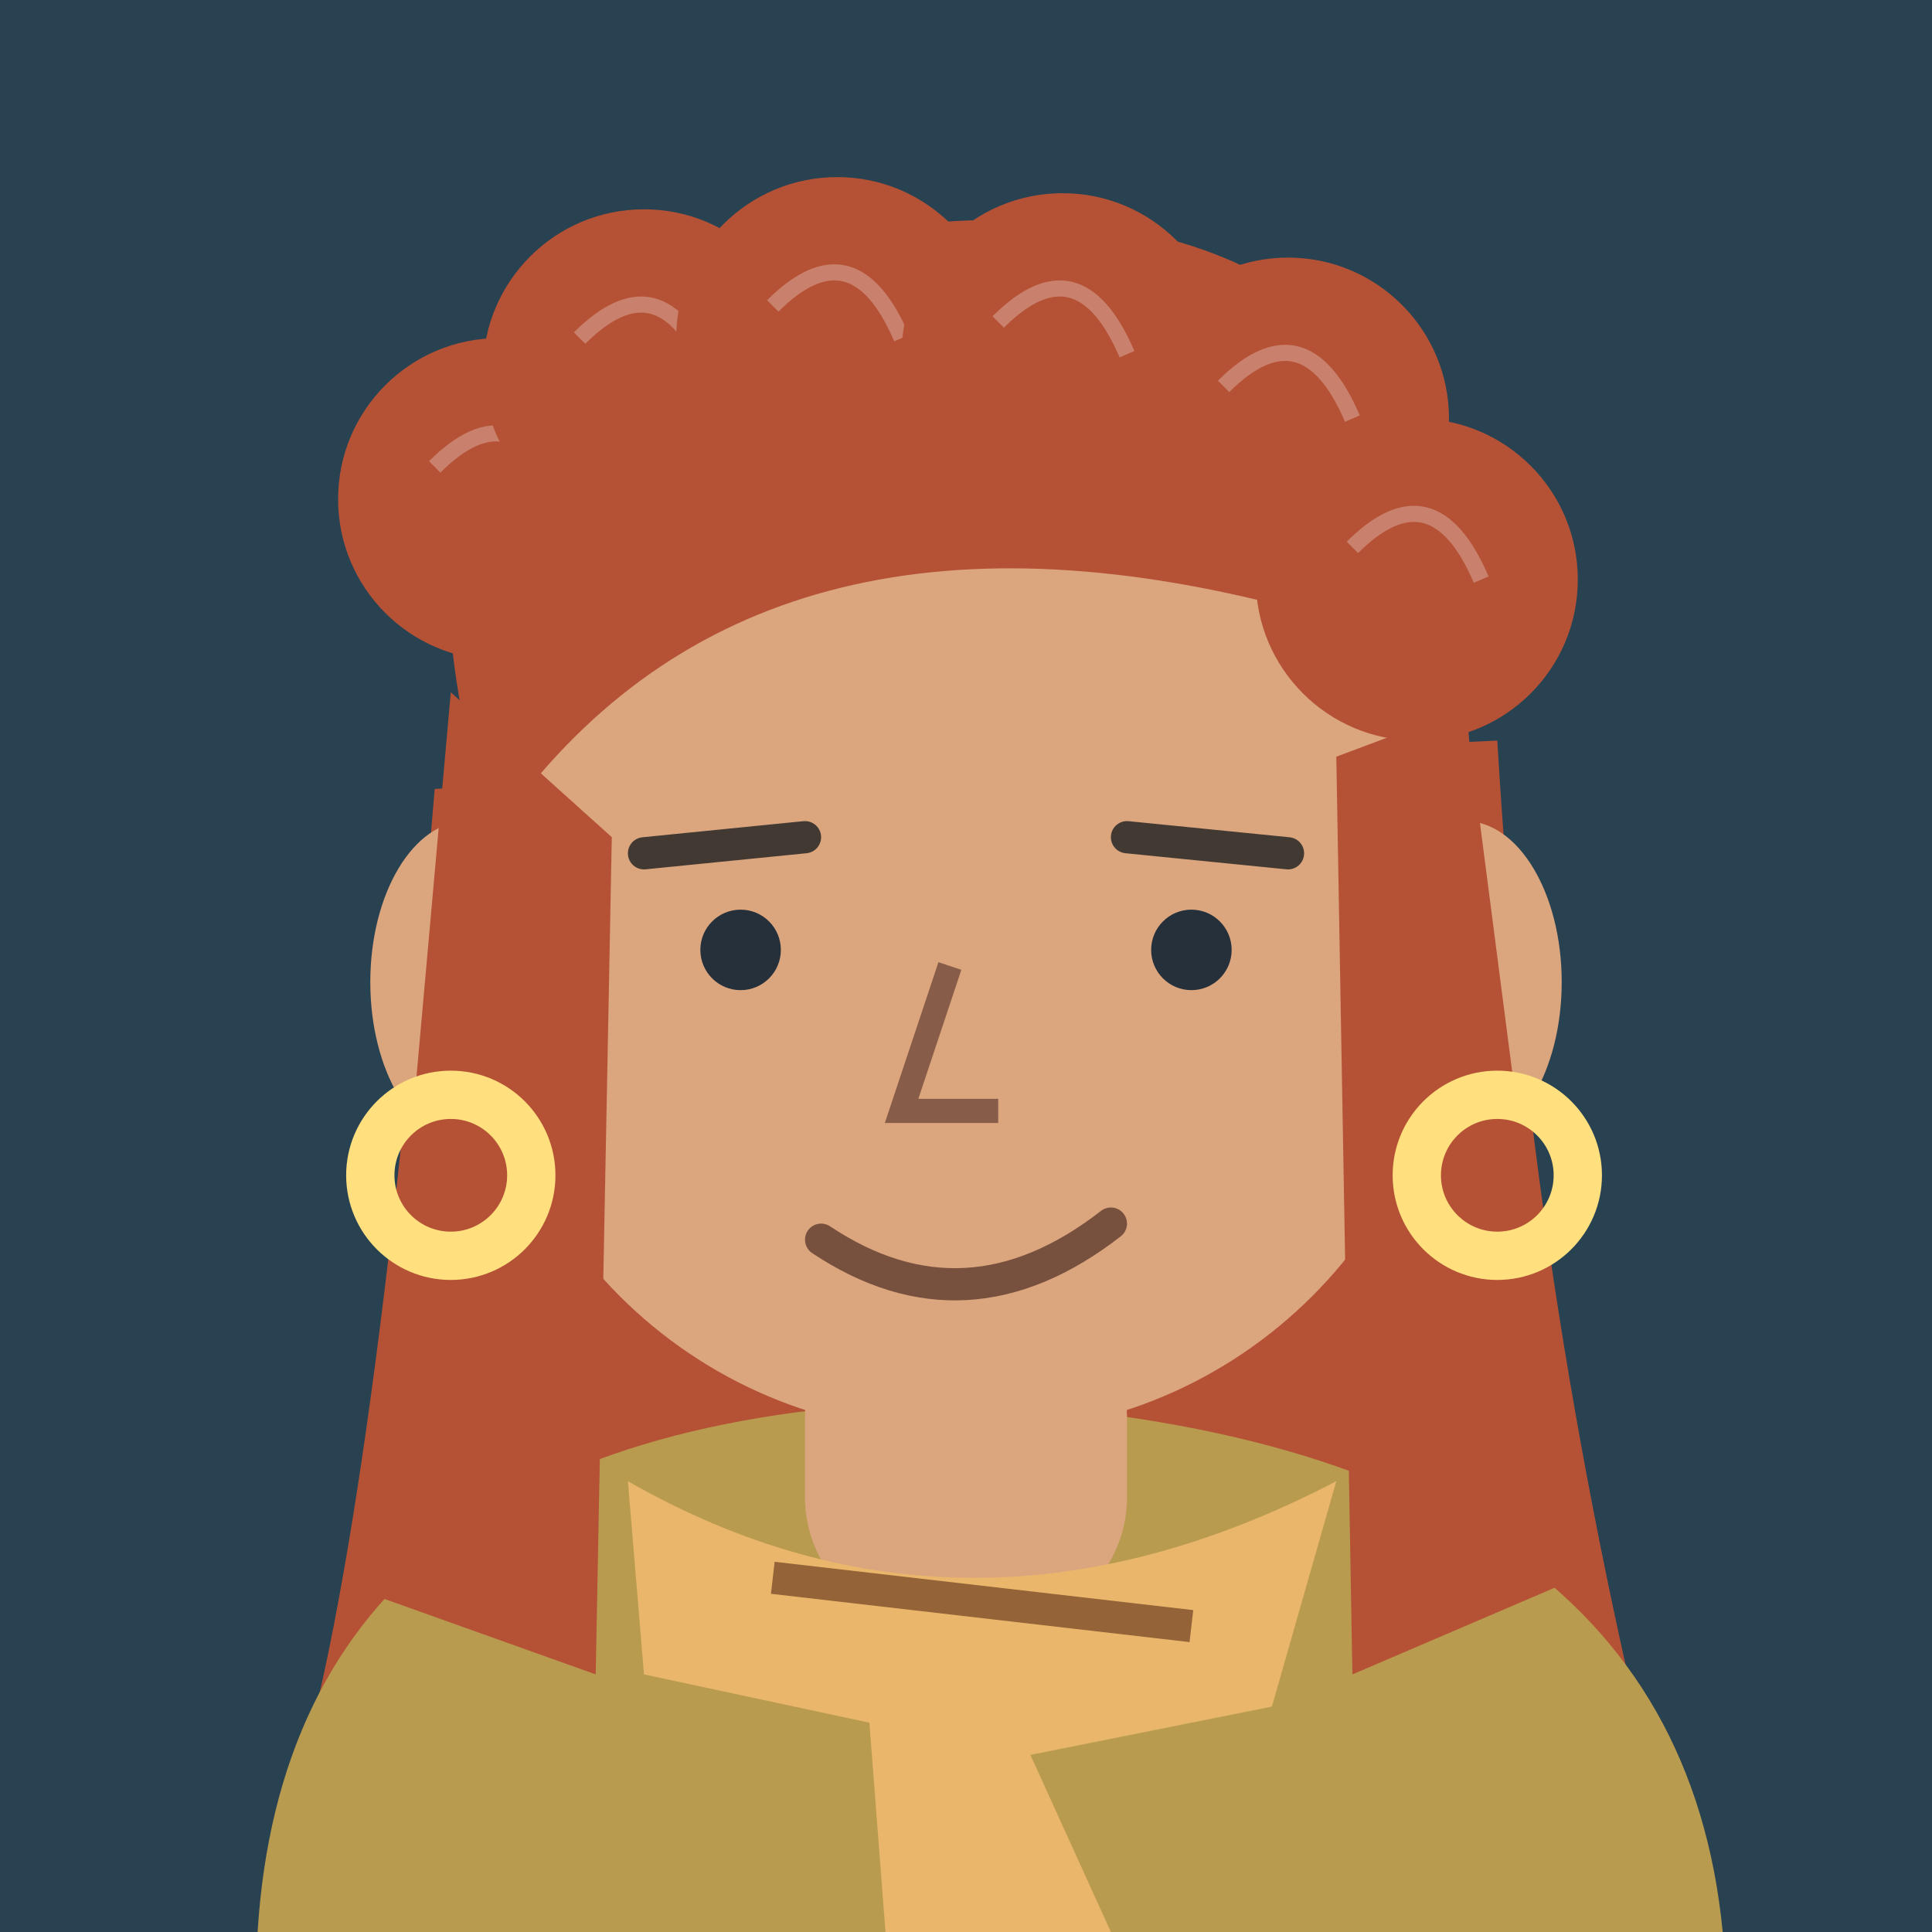
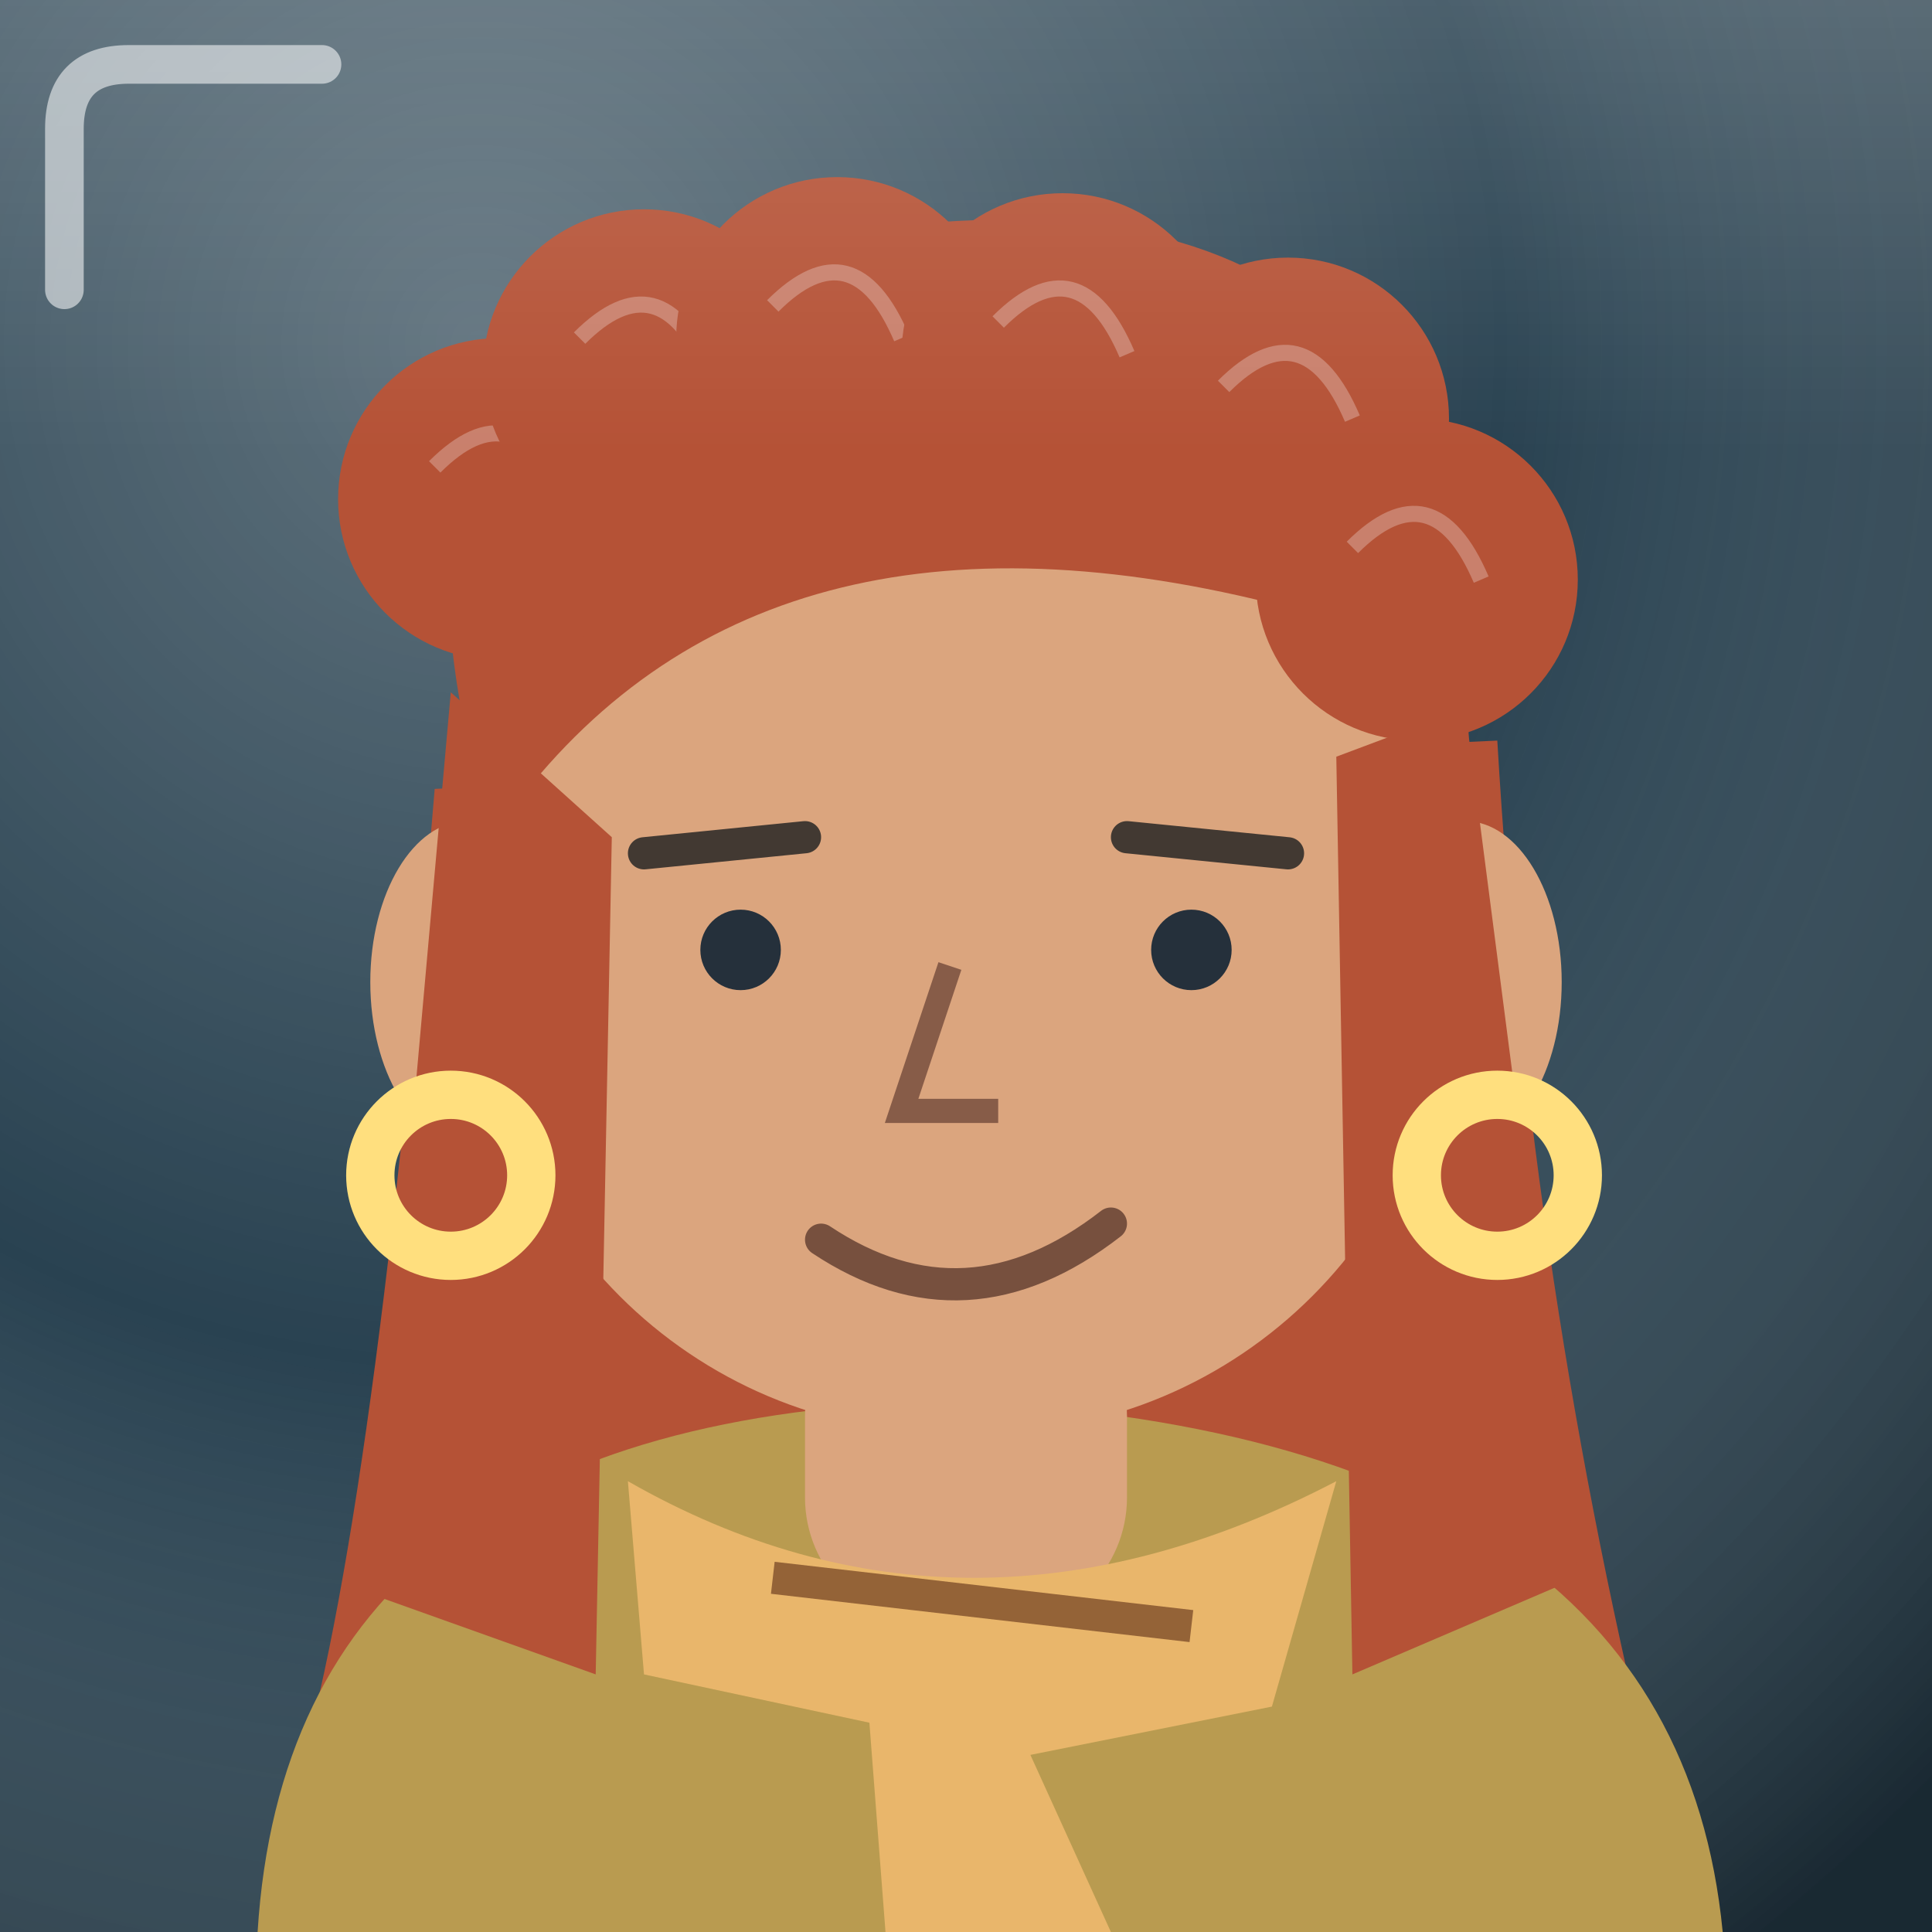
<svg xmlns="http://www.w3.org/2000/svg" viewBox="0 0 120 120" role="img">
+   <defs>
+     <radialGradient id="s" cx=".25" cy=".18" r="1.05">
+       <stop offset="0" stop-color="#fff" stop-opacity=".26" />
+       <stop offset=".5" stop-color="#fff" stop-opacity="0" />
+       <stop offset="1" stop-color="#000" stop-opacity=".38" />
+     </radialGradient>
+     <linearGradient id="g" x1="0" y1="0" x2="0" y2="1">
+       <stop offset="0" stop-color="#fff" stop-opacity=".16" />
+       <stop offset=".45" stop-color="#fff" stop-opacity="0" />
+     </linearGradient>
+   </defs>
  <rect width="120" height="120" fill="#294251" />
+   <rect width="120" height="120" fill="url(#s)" />
  <path d="M27 49Q23 97 18 112L103 112Q95 80 93 46Z" fill="#b55236" />
  <path d="M16 120Q18 88 59 87Q104 89 107 120" fill="#b99b50" />
  <rect x="50" y="80" width="20" height="21" rx="8" fill="#dba57e" />
  <ellipse cx="29" cy="61" rx="6" ry="10" fill="#dba57e" />
  <ellipse cx="91" cy="61" rx="6" ry="10" fill="#dba57e" />
  <rect x="30" y="22" width="60" height="67" rx="29" fill="#dba57e" />
  <path d="M30 50Q20 13 56 14Q94 10 91 51L81 38Q48 29 32 50" fill="#b55236" />
  <circle cx="31" cy="31" r="10" fill="#b55236" />
  <path d="M27 29q5 -5 8 2" stroke="#ffffff44" fill="none" />
  <circle cx="40" cy="23" r="10" fill="#b55236" />
  <path d="M36 21q5 -5 8 2" stroke="#ffffff44" fill="none" />
  <circle cx="52" cy="21" r="10" fill="#b55236" />
  <path d="M48 19q5 -5 8 2" stroke="#ffffff44" fill="none" />
  <circle cx="66" cy="22" r="10" fill="#b55236" />
  <path d="M62 20q5 -5 8 2" stroke="#ffffff44" fill="none" />
  <circle cx="80" cy="26" r="10" fill="#b55236" />
  <path d="M76 24q5 -5 8 2" stroke="#ffffff44" fill="none" />
  <circle cx="88" cy="36" r="10" fill="#b55236" />
  <path d="M84 34q5 -5 8 2" stroke="#ffffff44" fill="none" />
  <path d="M28 43L23 99L37 104L38 52M83 47L84 104L98 98L91 44" fill="#b55236" />
  <path d="M40 53l10 -1M70 52l10 1" stroke="#423932" stroke-width="2" stroke-linecap="round" />
  <circle cx="46" cy="59" r="2.5" fill="#25303b" />
  <circle cx="74" cy="59" r="2.5" fill="#25303b" />
  <path d="M59 60l-3 9 6 0" fill="none" stroke="#875c48" stroke-width="1.5" />
  <path d="M51 77q9 6 18 -1" fill="none" stroke="#77503e" stroke-width="2" stroke-linecap="round" />
  <g fill="none" stroke="#ffdf7e" stroke-width="3">
    <circle cx="28" cy="73" r="5" />
    <circle cx="93" cy="73" r="5" />
  </g>
  <path d="M39 92Q60 104 83 92L79 106L64 109L69 120H55L54 107L40 104Z" fill="#e9b66b" />
  <path d="M48 98L74 101" stroke="#946337" stroke-width="2" />
+   <rect width="120" height="62" fill="url(#g)" />
+   <path d="M4 18V8Q4 4 8 4H20" fill="none" stroke="#fff" stroke-opacity=".55" stroke-width="2.4" stroke-linecap="round" />
</svg>
